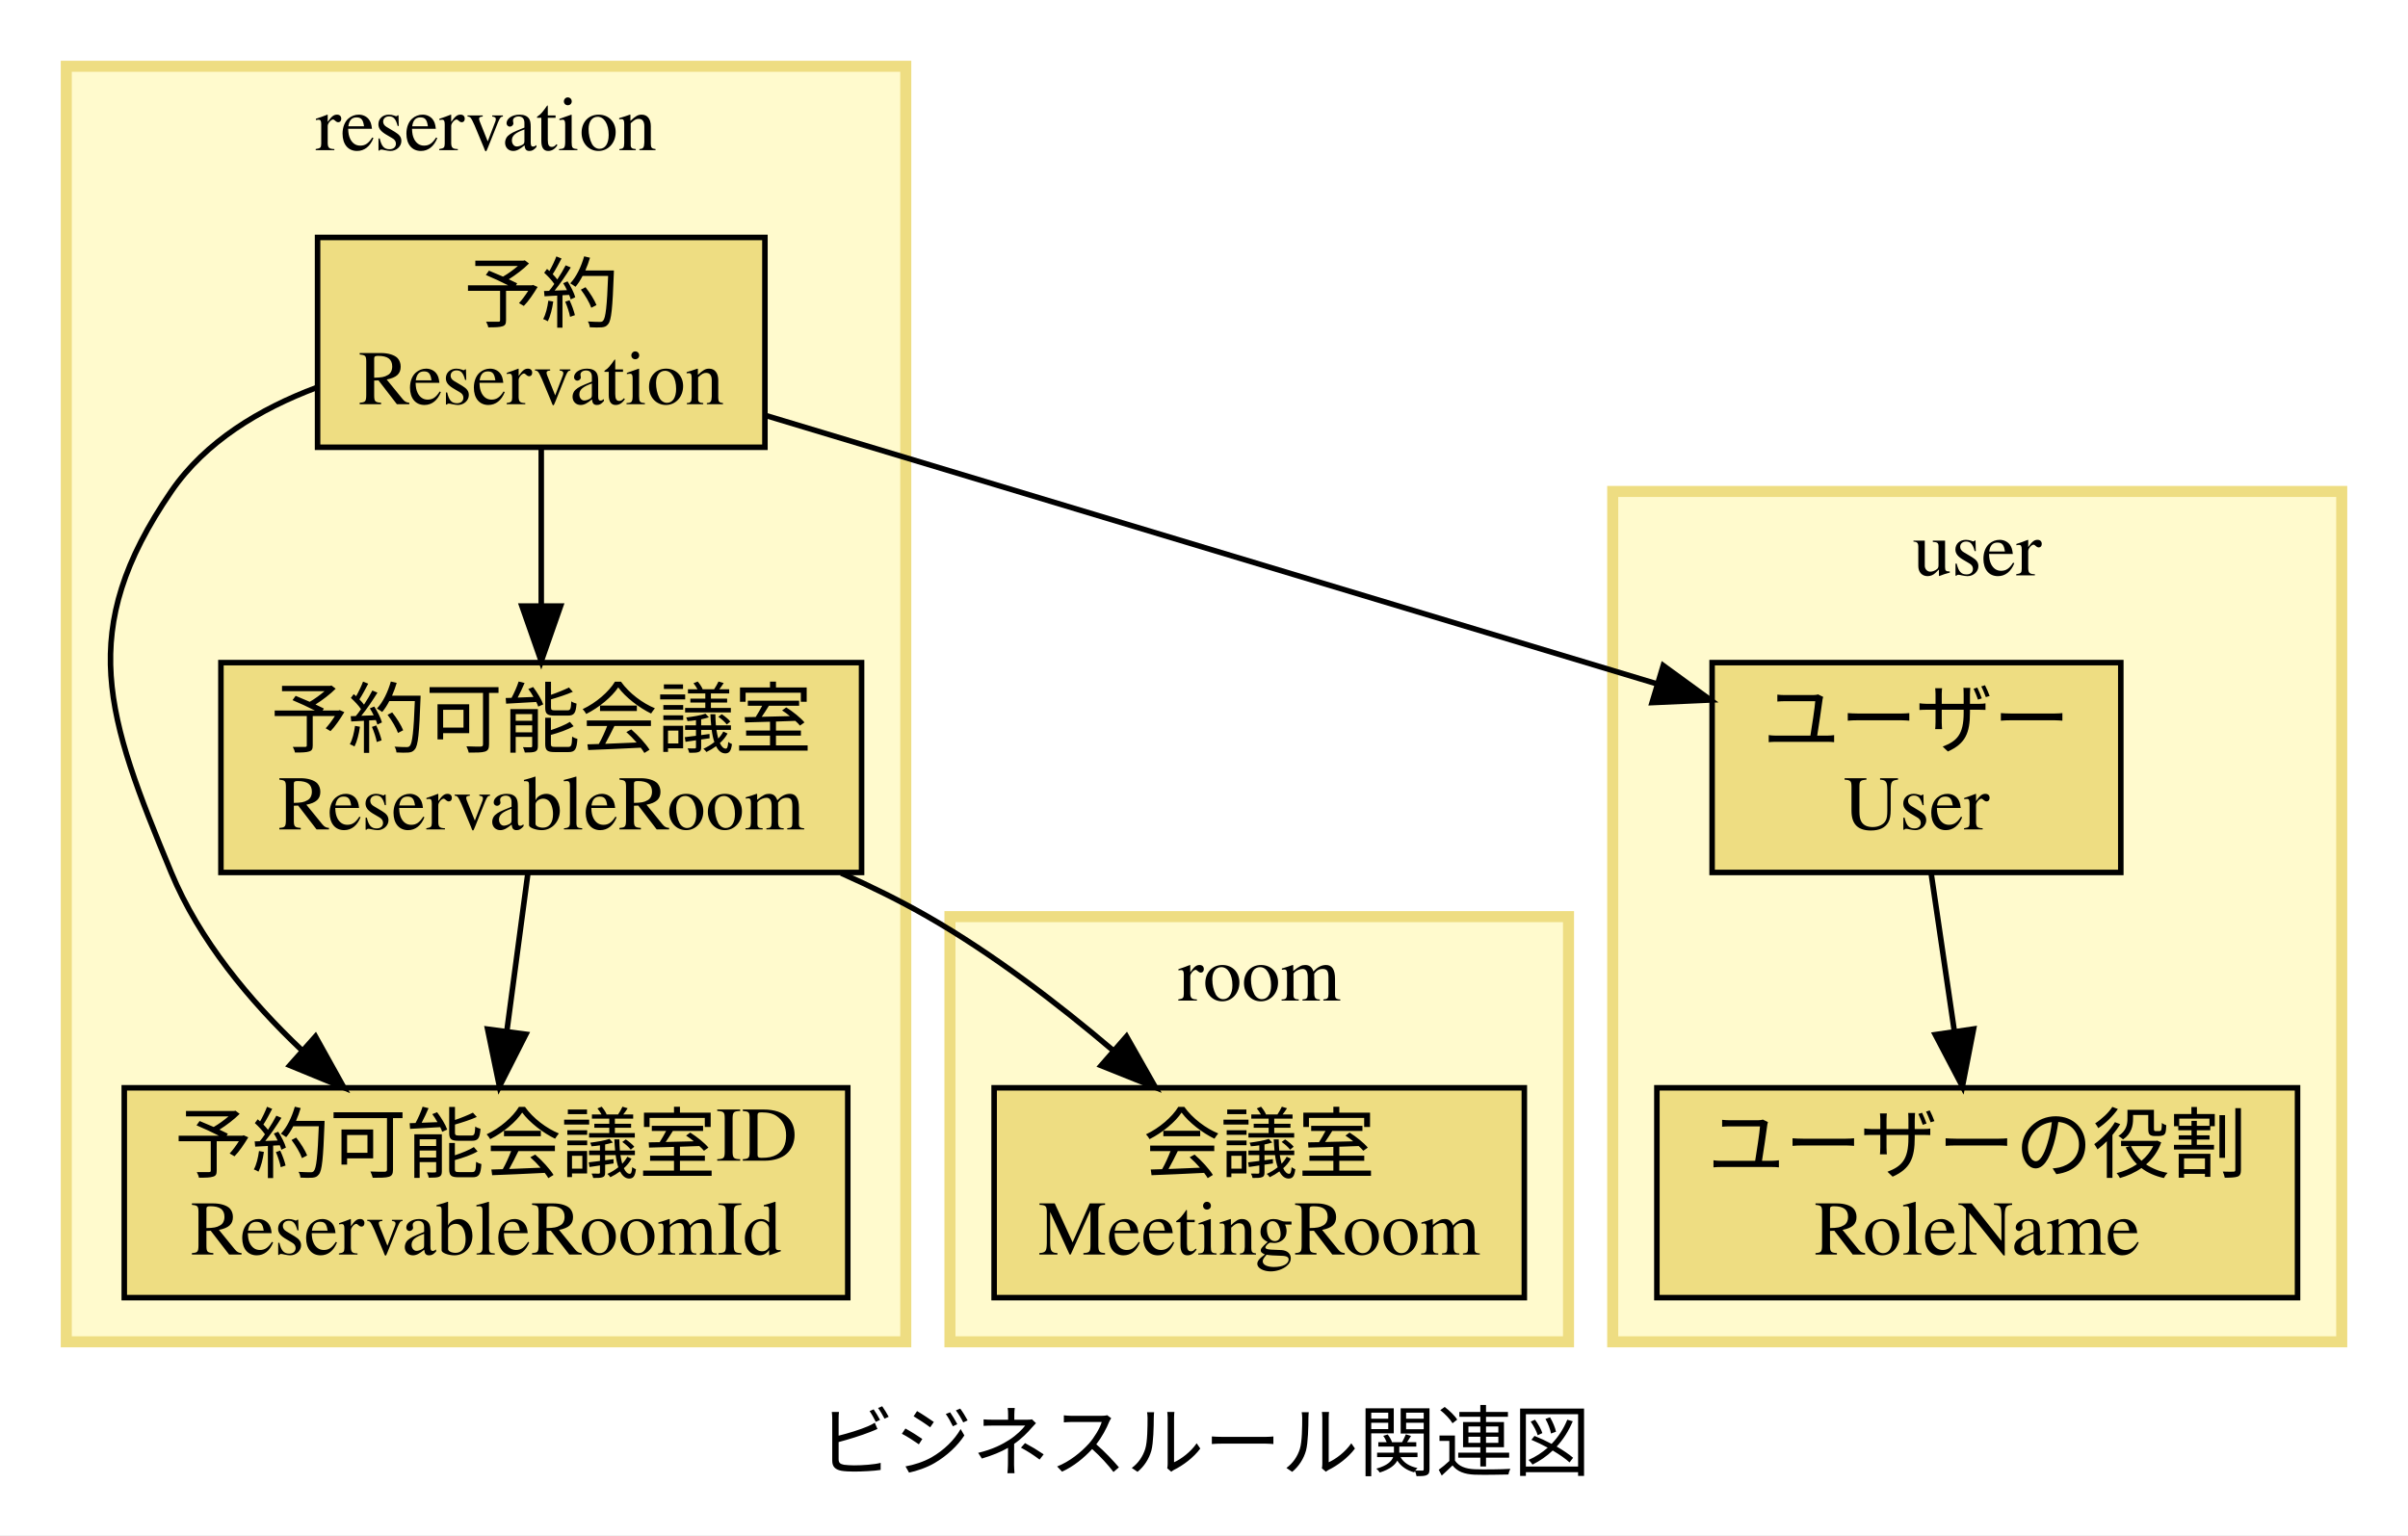
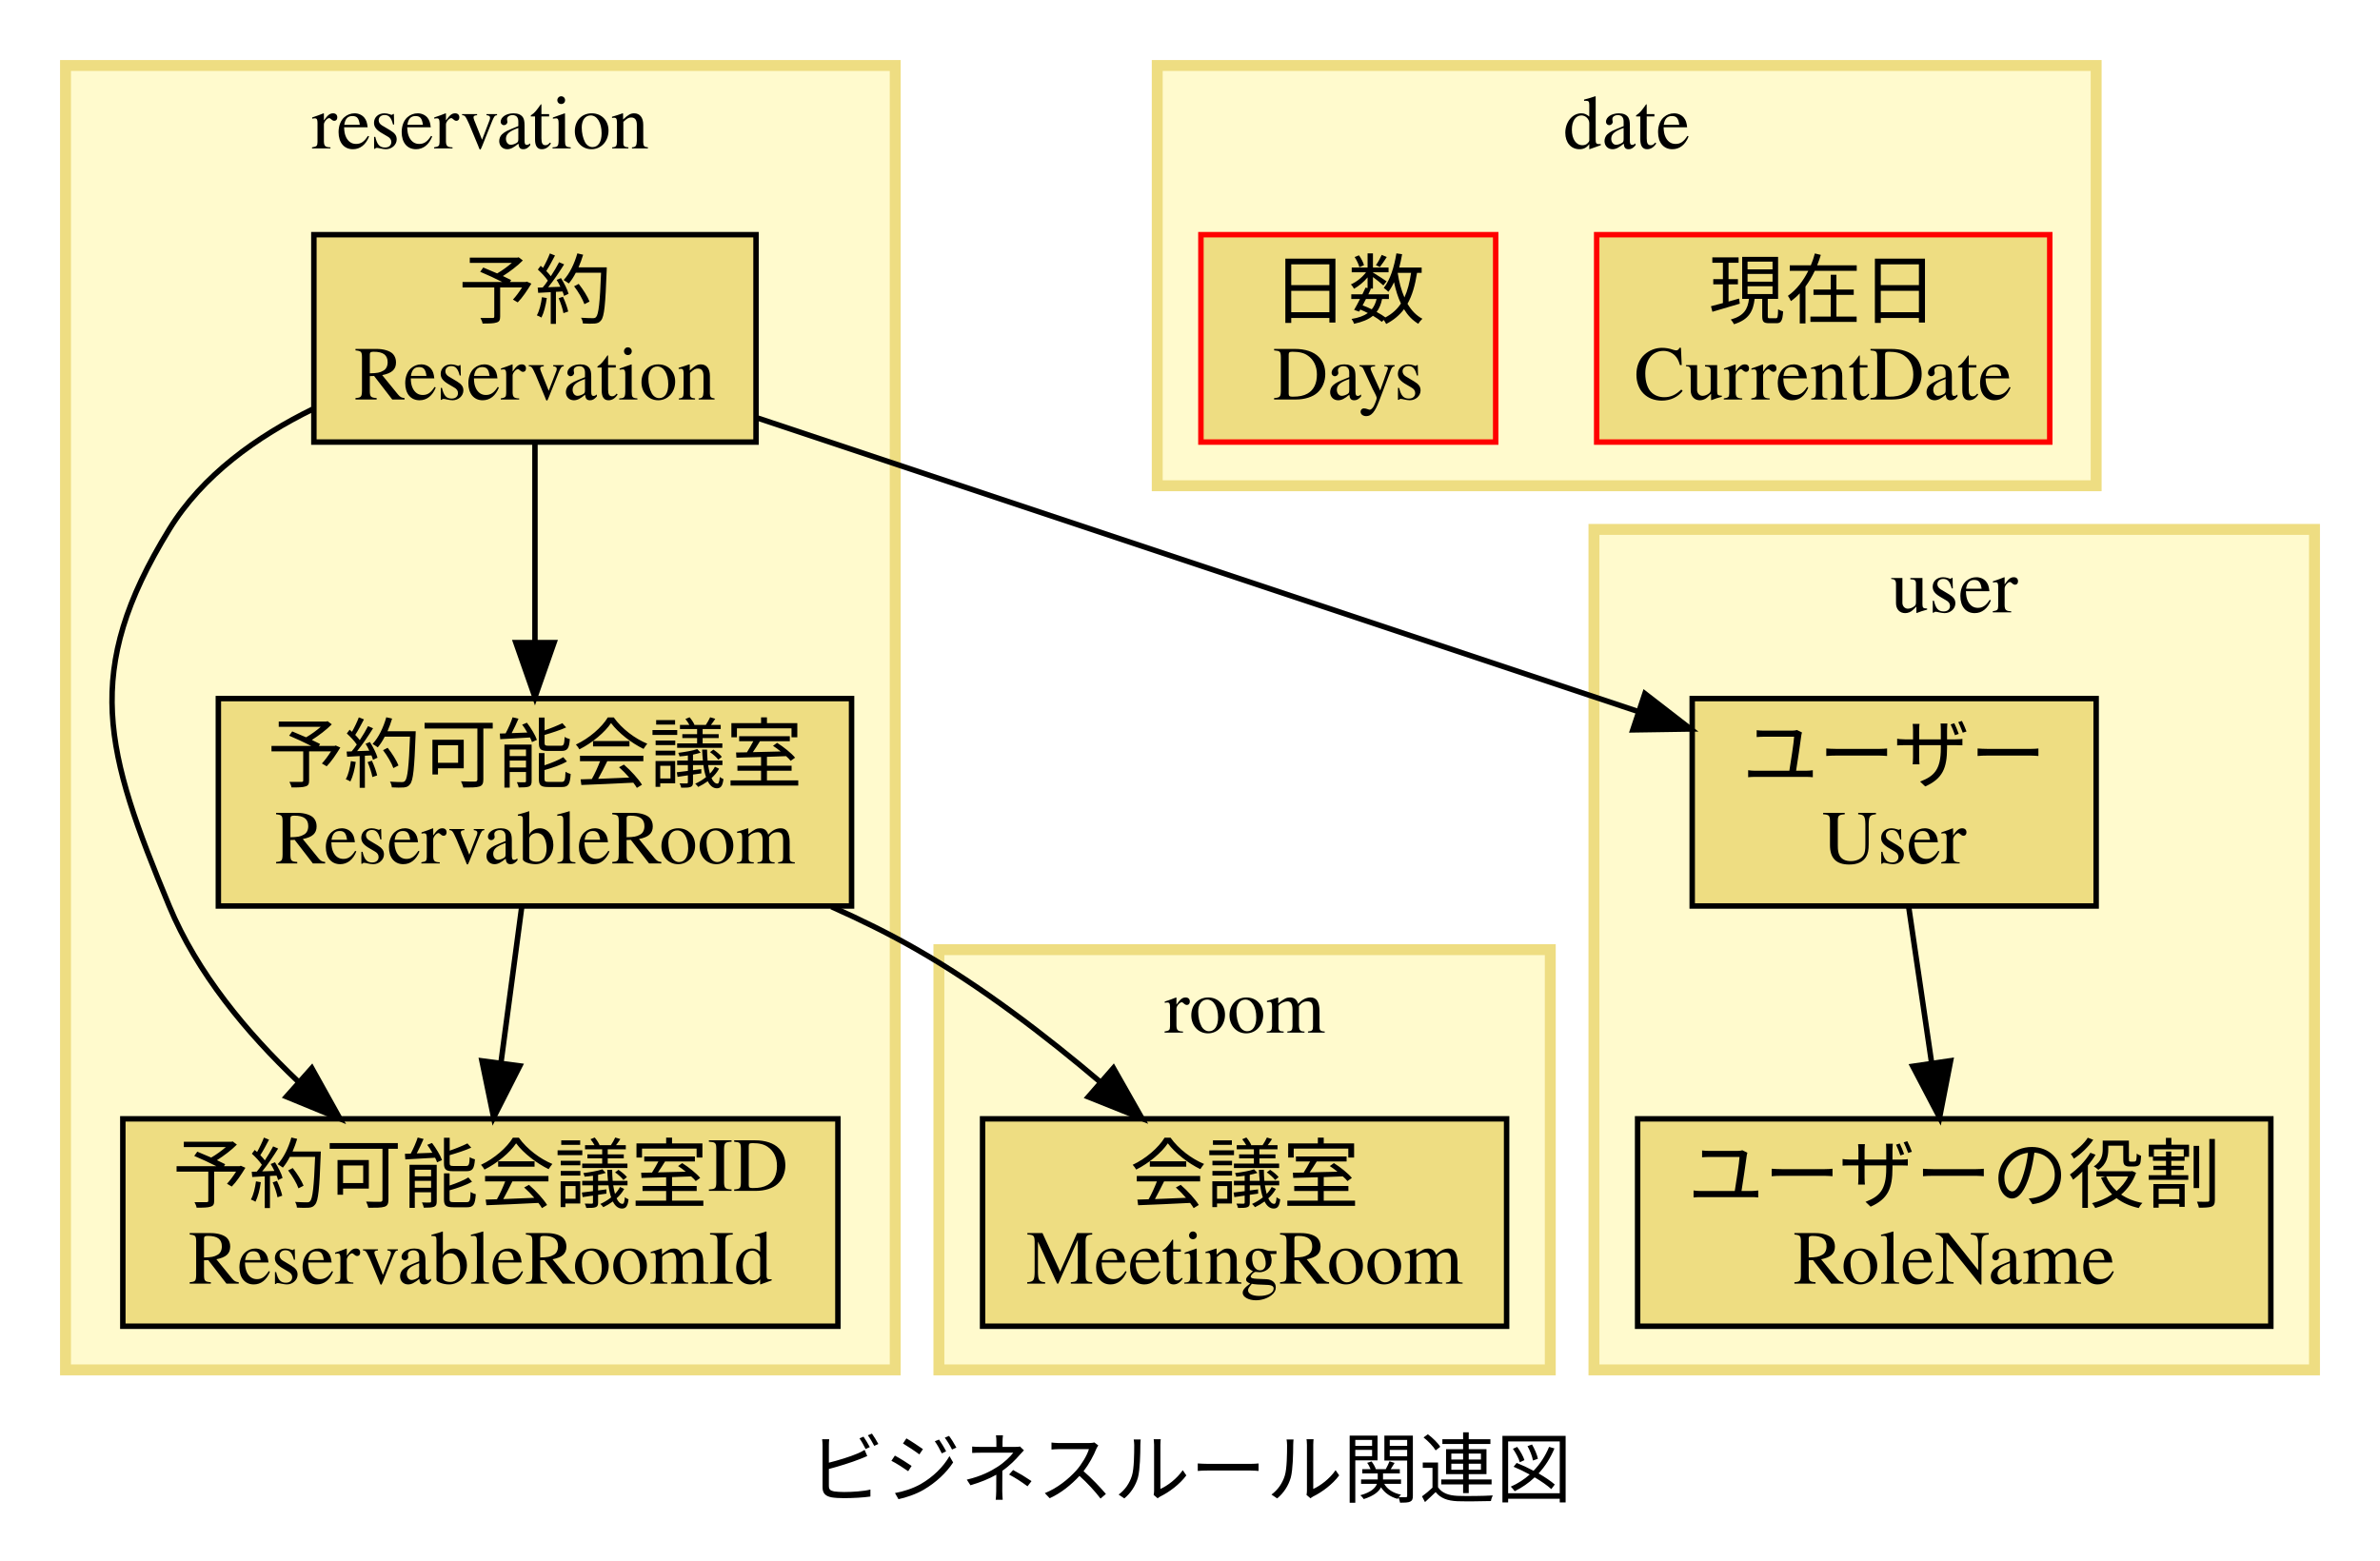
- <svg xmlns="http://www.w3.org/2000/svg" width="436px" height="278px" viewBox="0.00 0.00 436.00 278.00">
-   <g id="graph0" class="graph" transform="scale(1.0 1.0) rotate(0) translate(4 274)">
-     <polygon fill="white" stroke="transparent" points="-4,4 -4,-274 432,-274 432,4 -4,4" />
+ <svg xmlns="http://www.w3.org/2000/svg" width="436px" height="286px" viewBox="0.00 0.00 436.00 286.00">
+   <g id="graph0" class="graph" transform="scale(1.0 1.0) rotate(0) translate(4 282)">
+     <polygon fill="white" stroke="transparent" points="-4,4 -4,-282 432,-282 432,4 -4,4" />
    <text text-anchor="middle" x="214" y="-7.8" font-family="Times,serif" font-size="14.00">ビジネスルール関連図</text>
    <g id="clust1" class="cluster">
-       <polygon fill="lemonchiffon" stroke="#eedd82" stroke-width="2" points="8,-31 8,-262 160,-262 160,-31 8,-31" />
-       <text text-anchor="middle" x="84" y="-246.8" font-family="Times,serif" font-size="14.00">reservation</text>
+       <polygon fill="lemonchiffon" stroke="#eedd82" stroke-width="2" points="8,-31 8,-270 160,-270 160,-31 8,-31" />
+       <text text-anchor="middle" x="84" y="-254.8" font-family="Times,serif" font-size="14.00">reservation</text>
    </g>
    <g id="clust2" class="cluster">
      <polygon fill="lemonchiffon" stroke="#eedd82" stroke-width="2" points="168,-31 168,-108 280,-108 280,-31 168,-31" />
      <text text-anchor="middle" x="224" y="-92.8" font-family="Times,serif" font-size="14.00">room</text>
    </g>
    <g id="clust3" class="cluster">
      <polygon fill="lemonchiffon" stroke="#eedd82" stroke-width="2" points="288,-31 288,-185 420,-185 420,-31 288,-31" />
      <text text-anchor="middle" x="354" y="-169.8" font-family="Times,serif" font-size="14.00">user</text>
    </g>
+     <g id="clust4" class="cluster">
+       <polygon fill="lemonchiffon" stroke="#eedd82" stroke-width="2" points="208,-193 208,-270 380,-270 380,-193 208,-193" />
+       <text text-anchor="middle" x="294" y="-254.8" font-family="Times,serif" font-size="14.00">date</text>
+     </g>
    <g id="node1" class="node">
      <polygon fill="#eedd82" stroke="black" points="152,-154 36,-154 36,-116 152,-116 152,-154" />
      <text text-anchor="middle" x="94" y="-138.8" font-family="Times,serif" font-size="14.00">予約可能会議室</text>
-       <text text-anchor="middle" x="94" y="-123.8" font-family="Times,serif" font-size="14.00">ReservableRoom</text>
+       <text text-anchor="middle" x="94" y="-123.8" font-family="Times,serif" font-size="14.00">ReservableRoom
+             </text>
    </g>
    <g id="node2" class="node">
      <polygon fill="#eedd82" stroke="black" points="149.5,-77 18.5,-77 18.5,-39 149.5,-39 149.5,-77" />
      <text text-anchor="middle" x="84" y="-61.8" font-family="Times,serif" font-size="14.00">予約可能会議室ID</text>
      <text text-anchor="middle" x="84" y="-46.8" font-family="Times,serif" font-size="14.00">ReservableRoomId</text>
    </g>
    <g id="edge1" class="edge">
      <path fill="none" stroke="black" d="M91.58,-115.84C90.43,-107.25 89.04,-96.79 87.76,-87.19" />
      <polygon fill="black" stroke="black" points="91.22,-86.7 86.43,-77.25 84.29,-87.62 91.22,-86.7" />
    </g>
    <g id="node4" class="node">
      <polygon fill="#eedd82" stroke="black" points="272,-77 176,-77 176,-39 272,-39 272,-77" />
      <text text-anchor="middle" x="224" y="-61.8" font-family="Times,serif" font-size="14.00">会議室</text>
      <text text-anchor="middle" x="224" y="-46.8" font-family="Times,serif" font-size="14.00">MeetingRoom</text>
    </g>
    <g id="edge2" class="edge">
      <path fill="none" stroke="black" d="M148.32,-115.87C153.73,-113.46 159.05,-110.84 164,-108 175.79,-101.25 187.61,-92.2 197.61,-83.71" />
      <polygon fill="black" stroke="black" points="199.97,-86.3 205.2,-77.08 195.37,-81.02 199.97,-86.3" />
    </g>
    <g id="node3" class="node">
-       <polygon fill="#eedd82" stroke="black" points="134.5,-231 53.5,-231 53.5,-193 134.5,-193 134.5,-231" />
-       <text text-anchor="middle" x="94" y="-215.8" font-family="Times,serif" font-size="14.00">予約</text>
-       <text text-anchor="middle" x="94" y="-200.8" font-family="Times,serif" font-size="14.00">Reservation</text>
+       <polygon fill="#eedd82" stroke="black" points="134.5,-239 53.5,-239 53.5,-201 134.5,-201 134.5,-239" />
+       <text text-anchor="middle" x="94" y="-223.8" font-family="Times,serif" font-size="14.00">予約</text>
+       <text text-anchor="middle" x="94" y="-208.8" font-family="Times,serif" font-size="14.00">Reservation</text>
    </g>
    <g id="edge3" class="edge">
-       <path fill="none" stroke="black" d="M94,-192.84C94,-184.34 94,-174.01 94,-164.5" />
-       <polygon fill="black" stroke="black" points="97.5,-164.25 94,-154.25 90.5,-164.25 97.5,-164.25" />
+       <path fill="none" stroke="black" d="M94,-200.99C94,-190.3 94,-176.5 94,-164.37" />
+       <polygon fill="black" stroke="black" points="97.5,-164.26 94,-154.26 90.5,-164.26 97.5,-164.26" />
    </g>
    <g id="edge4" class="edge">
-       <path fill="none" stroke="black" d="M53.32,-203.81C43.06,-199.96 33.2,-194.06 27,-185 9.68,-159.7 15.26,-144.33 27,-116 32.07,-103.76 41.19,-92.77 50.67,-83.79" />
+       <path fill="none" stroke="black" d="M53.42,-207.1C43.02,-202.02 33.07,-194.89 27,-185 10.96,-158.87 15.26,-144.33 27,-116 32.07,-103.76 41.19,-92.77 50.67,-83.79" />
      <polygon fill="black" stroke="black" points="53.12,-86.29 58.27,-77.03 48.47,-81.06 53.12,-86.29" />
    </g>
    <g id="node6" class="node">
      <polygon fill="#eedd82" stroke="black" points="380,-154 306,-154 306,-116 380,-116 380,-154" />
      <text text-anchor="middle" x="343" y="-138.8" font-family="Times,serif" font-size="14.00">ユーザー</text>
      <text text-anchor="middle" x="343" y="-123.8" font-family="Times,serif" font-size="14.00">User</text>
    </g>
    <g id="edge5" class="edge">
-       <path fill="none" stroke="black" d="M134.56,-198.78C178.73,-185.48 249.27,-164.23 295.86,-150.2" />
-       <polygon fill="black" stroke="black" points="297.15,-153.47 305.71,-147.23 295.13,-146.76 297.15,-153.47" />
+       <path fill="none" stroke="black" d="M134.56,-205.48C178.82,-190.73 249.56,-167.15 296.16,-151.61" />
+       <polygon fill="black" stroke="black" points="297.33,-154.91 305.71,-148.43 295.12,-148.27 297.33,-154.91" />
    </g>
    <g id="node5" class="node">
      <polygon fill="#eedd82" stroke="black" points="412,-77 296,-77 296,-39 412,-39 412,-77" />
      <text text-anchor="middle" x="354" y="-61.8" font-family="Times,serif" font-size="14.00">ユーザーの役割</text>
      <text text-anchor="middle" x="354" y="-46.8" font-family="Times,serif" font-size="14.00">RoleName</text>
    </g>
    <g id="edge6" class="edge">
      <path fill="none" stroke="black" d="M345.66,-115.84C346.92,-107.25 348.46,-96.79 349.87,-87.19" />
      <polygon fill="black" stroke="black" points="353.34,-87.65 351.32,-77.25 346.41,-86.63 353.34,-87.65" />
    </g>
+     <g id="node7" class="node">
+       <polygon fill="#eedd82" stroke="red" points="371.5,-239 288.5,-239 288.5,-201 371.5,-201 371.5,-239" />
+       <text text-anchor="middle" x="330" y="-223.8" font-family="Times,serif" font-size="14.00">現在日</text>
+       <text text-anchor="middle" x="330" y="-208.8" font-family="Times,serif" font-size="14.00">CurrentDate</text>
+     </g>
+     <g id="node8" class="node">
+       <polygon fill="#eedd82" stroke="red" points="270,-239 216,-239 216,-201 270,-201 270,-239" />
+       <text text-anchor="middle" x="243" y="-223.8" font-family="Times,serif" font-size="14.00">日数</text>
+       <text text-anchor="middle" x="243" y="-208.8" font-family="Times,serif" font-size="14.00">Days</text>
+     </g>
  </g>
</svg>
